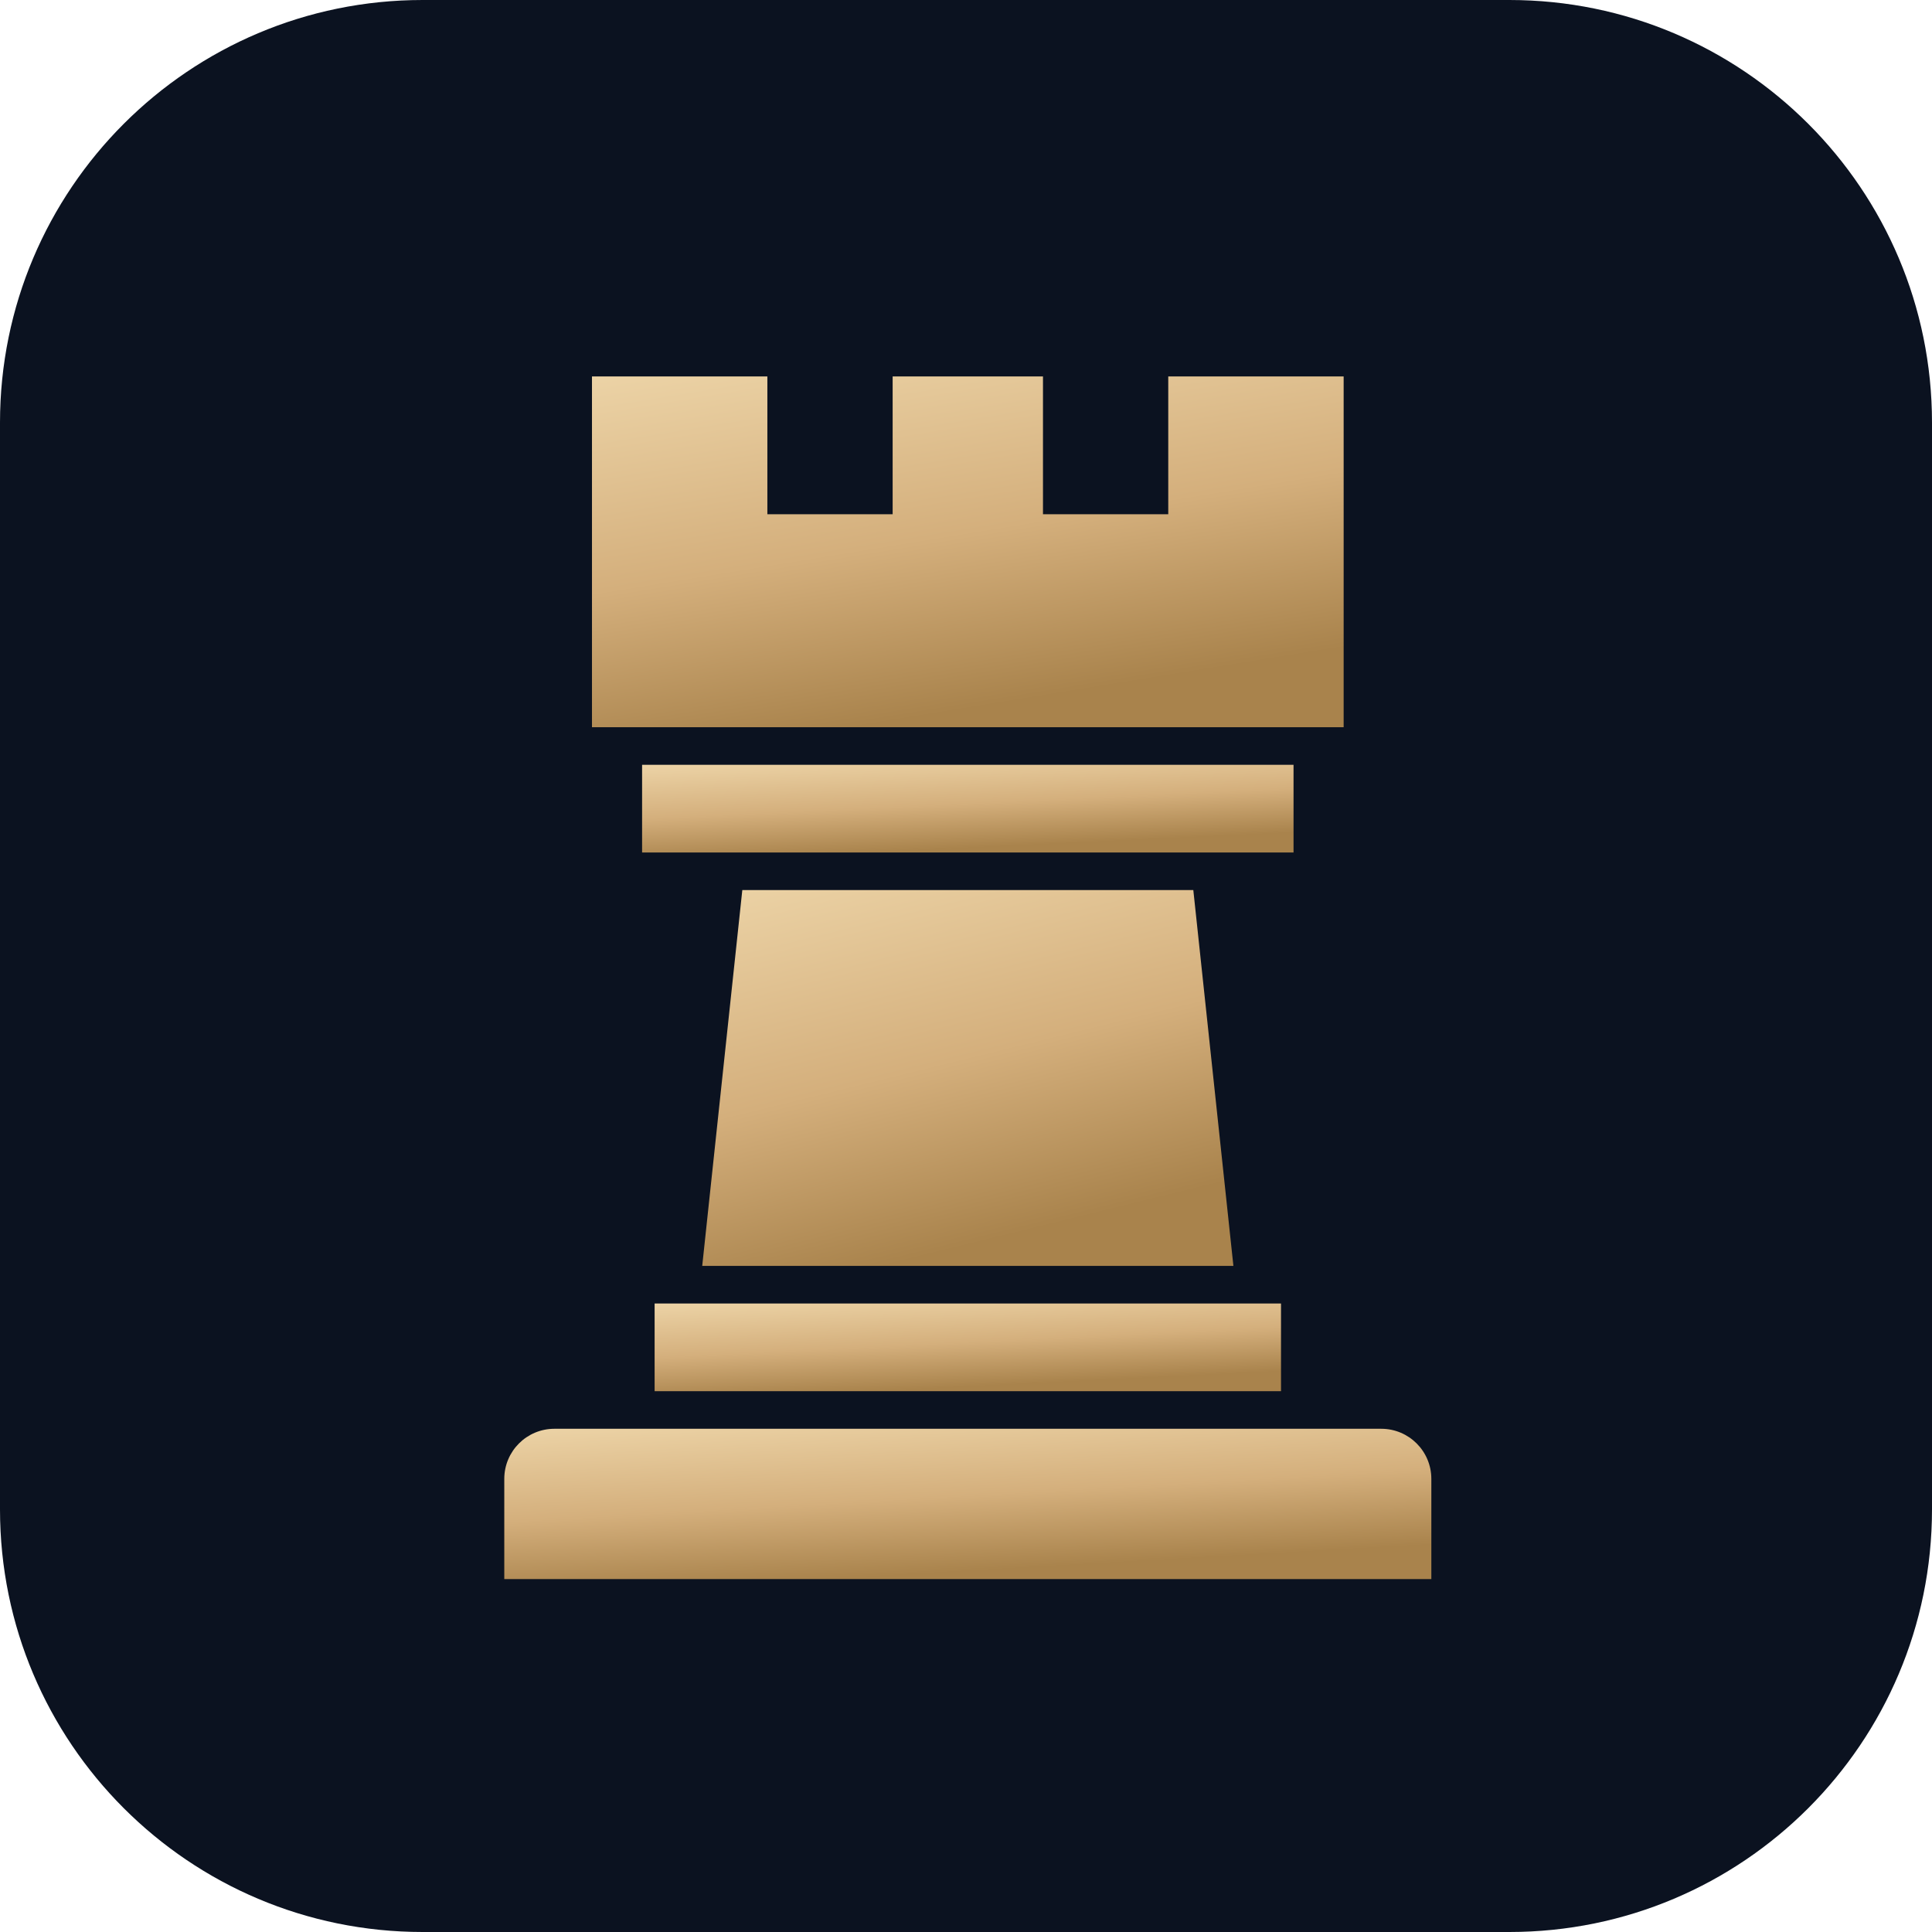
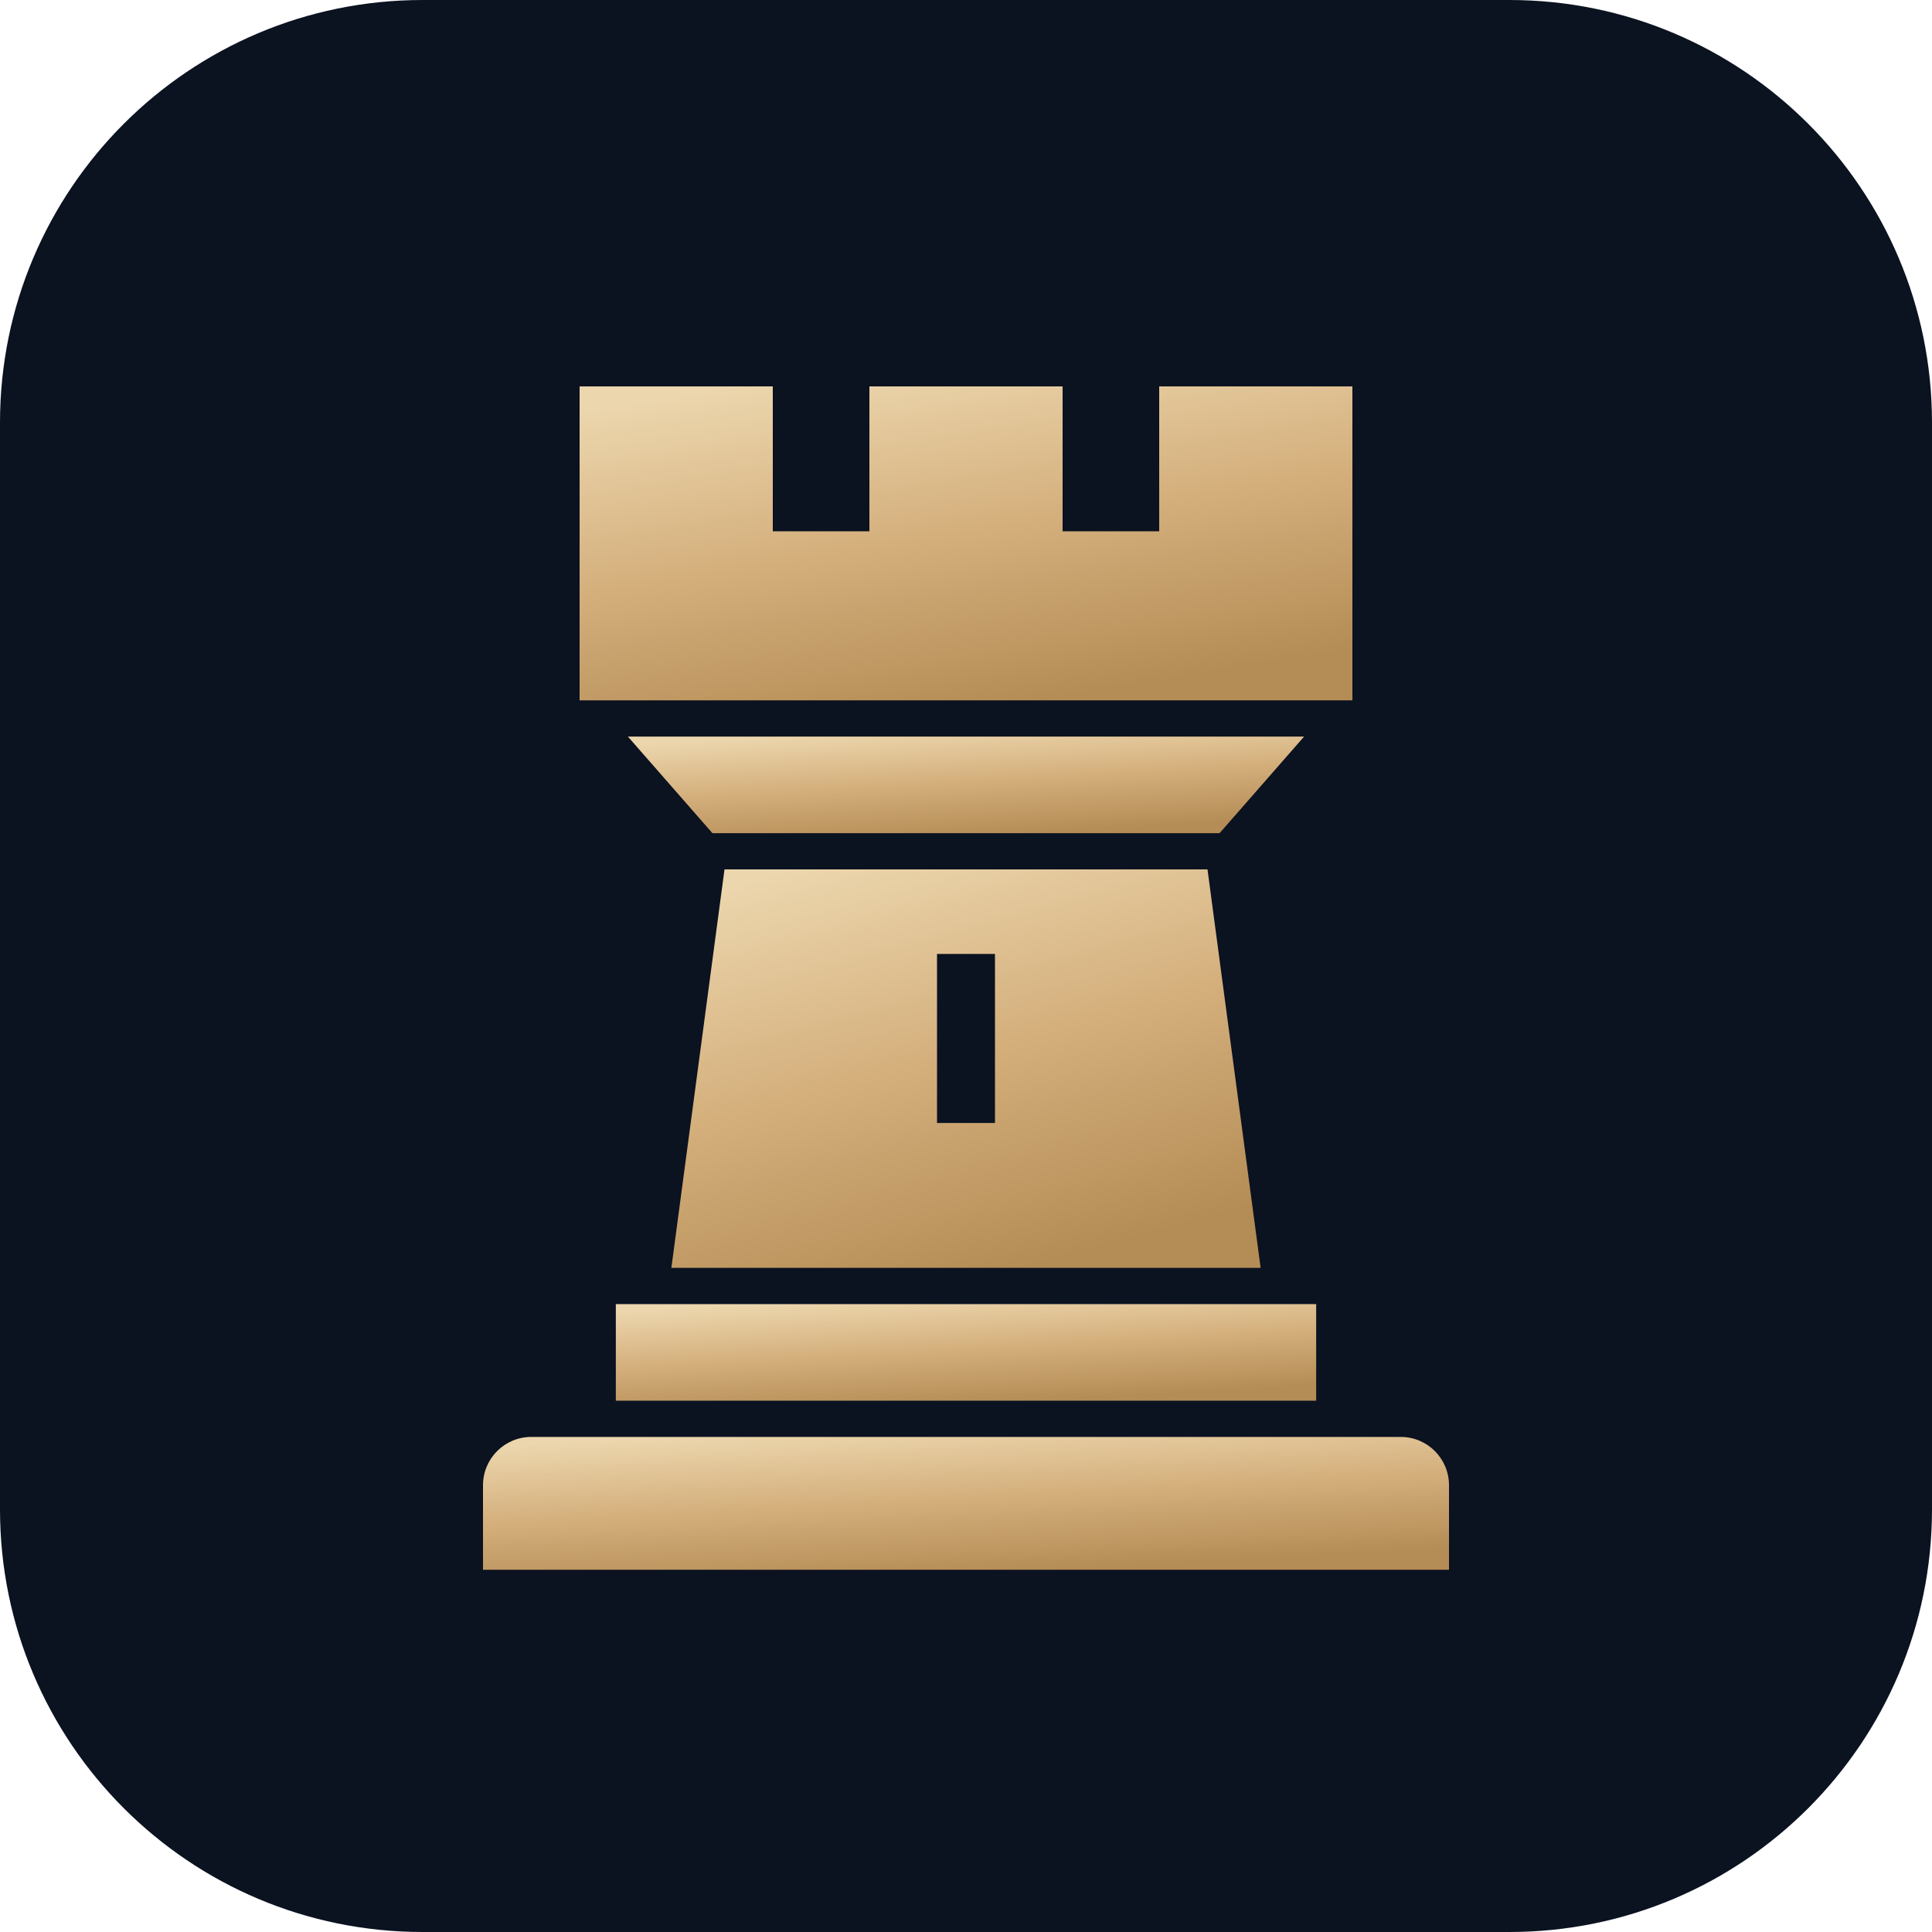
<svg xmlns="http://www.w3.org/2000/svg" viewBox="0 0 64 64">
  <defs>
-     <linearGradient id="g" x1="0" y1="0" x2="0.35" y2="1">
-       <stop offset="0" stop-color="#ecd3a6" />
-       <stop offset="0.55" stop-color="#d4af7c" />
-       <stop offset="1" stop-color="#a9834c" />
+     <linearGradient id="g" x1="0.2" y1="0" x2="0.6" y2="1">
+       <stop offset="0" stop-color="#ecd6ad" />
+       <stop offset="0.5" stop-color="#d4af7c" />
+       <stop offset="1" stop-color="#b48c55" />
    </linearGradient>
  </defs>
  <rect width="64" height="64" rx="14" fill="#0b1220" />
-   <g fill="url(#g)" transform="translate(5.5 5) scale(0.83)">
-     <path d="M17 9h7v5.5h5V9h6v5.5h5V9h7v14H17z" />
-     <path d="M19 24.5h26v3.5H19z" />
-     <path d="M23 29.5h18l1.6 15h-21.2z" />
-     <path d="M19.5 46h25v3.5h-25z" />
-     <path d="M15.5 51h33a2 2 0 0 1 2 2v4h-37v-4a2 2 0 0 1 2-2z" />
+   <g fill="url(#g)" transform="translate(6.4 6.4) scale(0.8)">
+     <path d="M16 8h8v6h4V8h8v6h4V8h8v13H16z" />
+     <path d="M18 22.5h28l-3.5 4h-21z" />
+     <path fill-rule="evenodd" d="M22 28h20l2.2 16.5H19.8zM30.8 31.5v7h2.4v-7z" />
+     <path d="M17.5 46h29v4h-29z" />
+     <path d="M14 51.5h36a2 2 0 0 1 2 2V57H12v-3.5a2 2 0 0 1 2-2z" />
  </g>
</svg>
